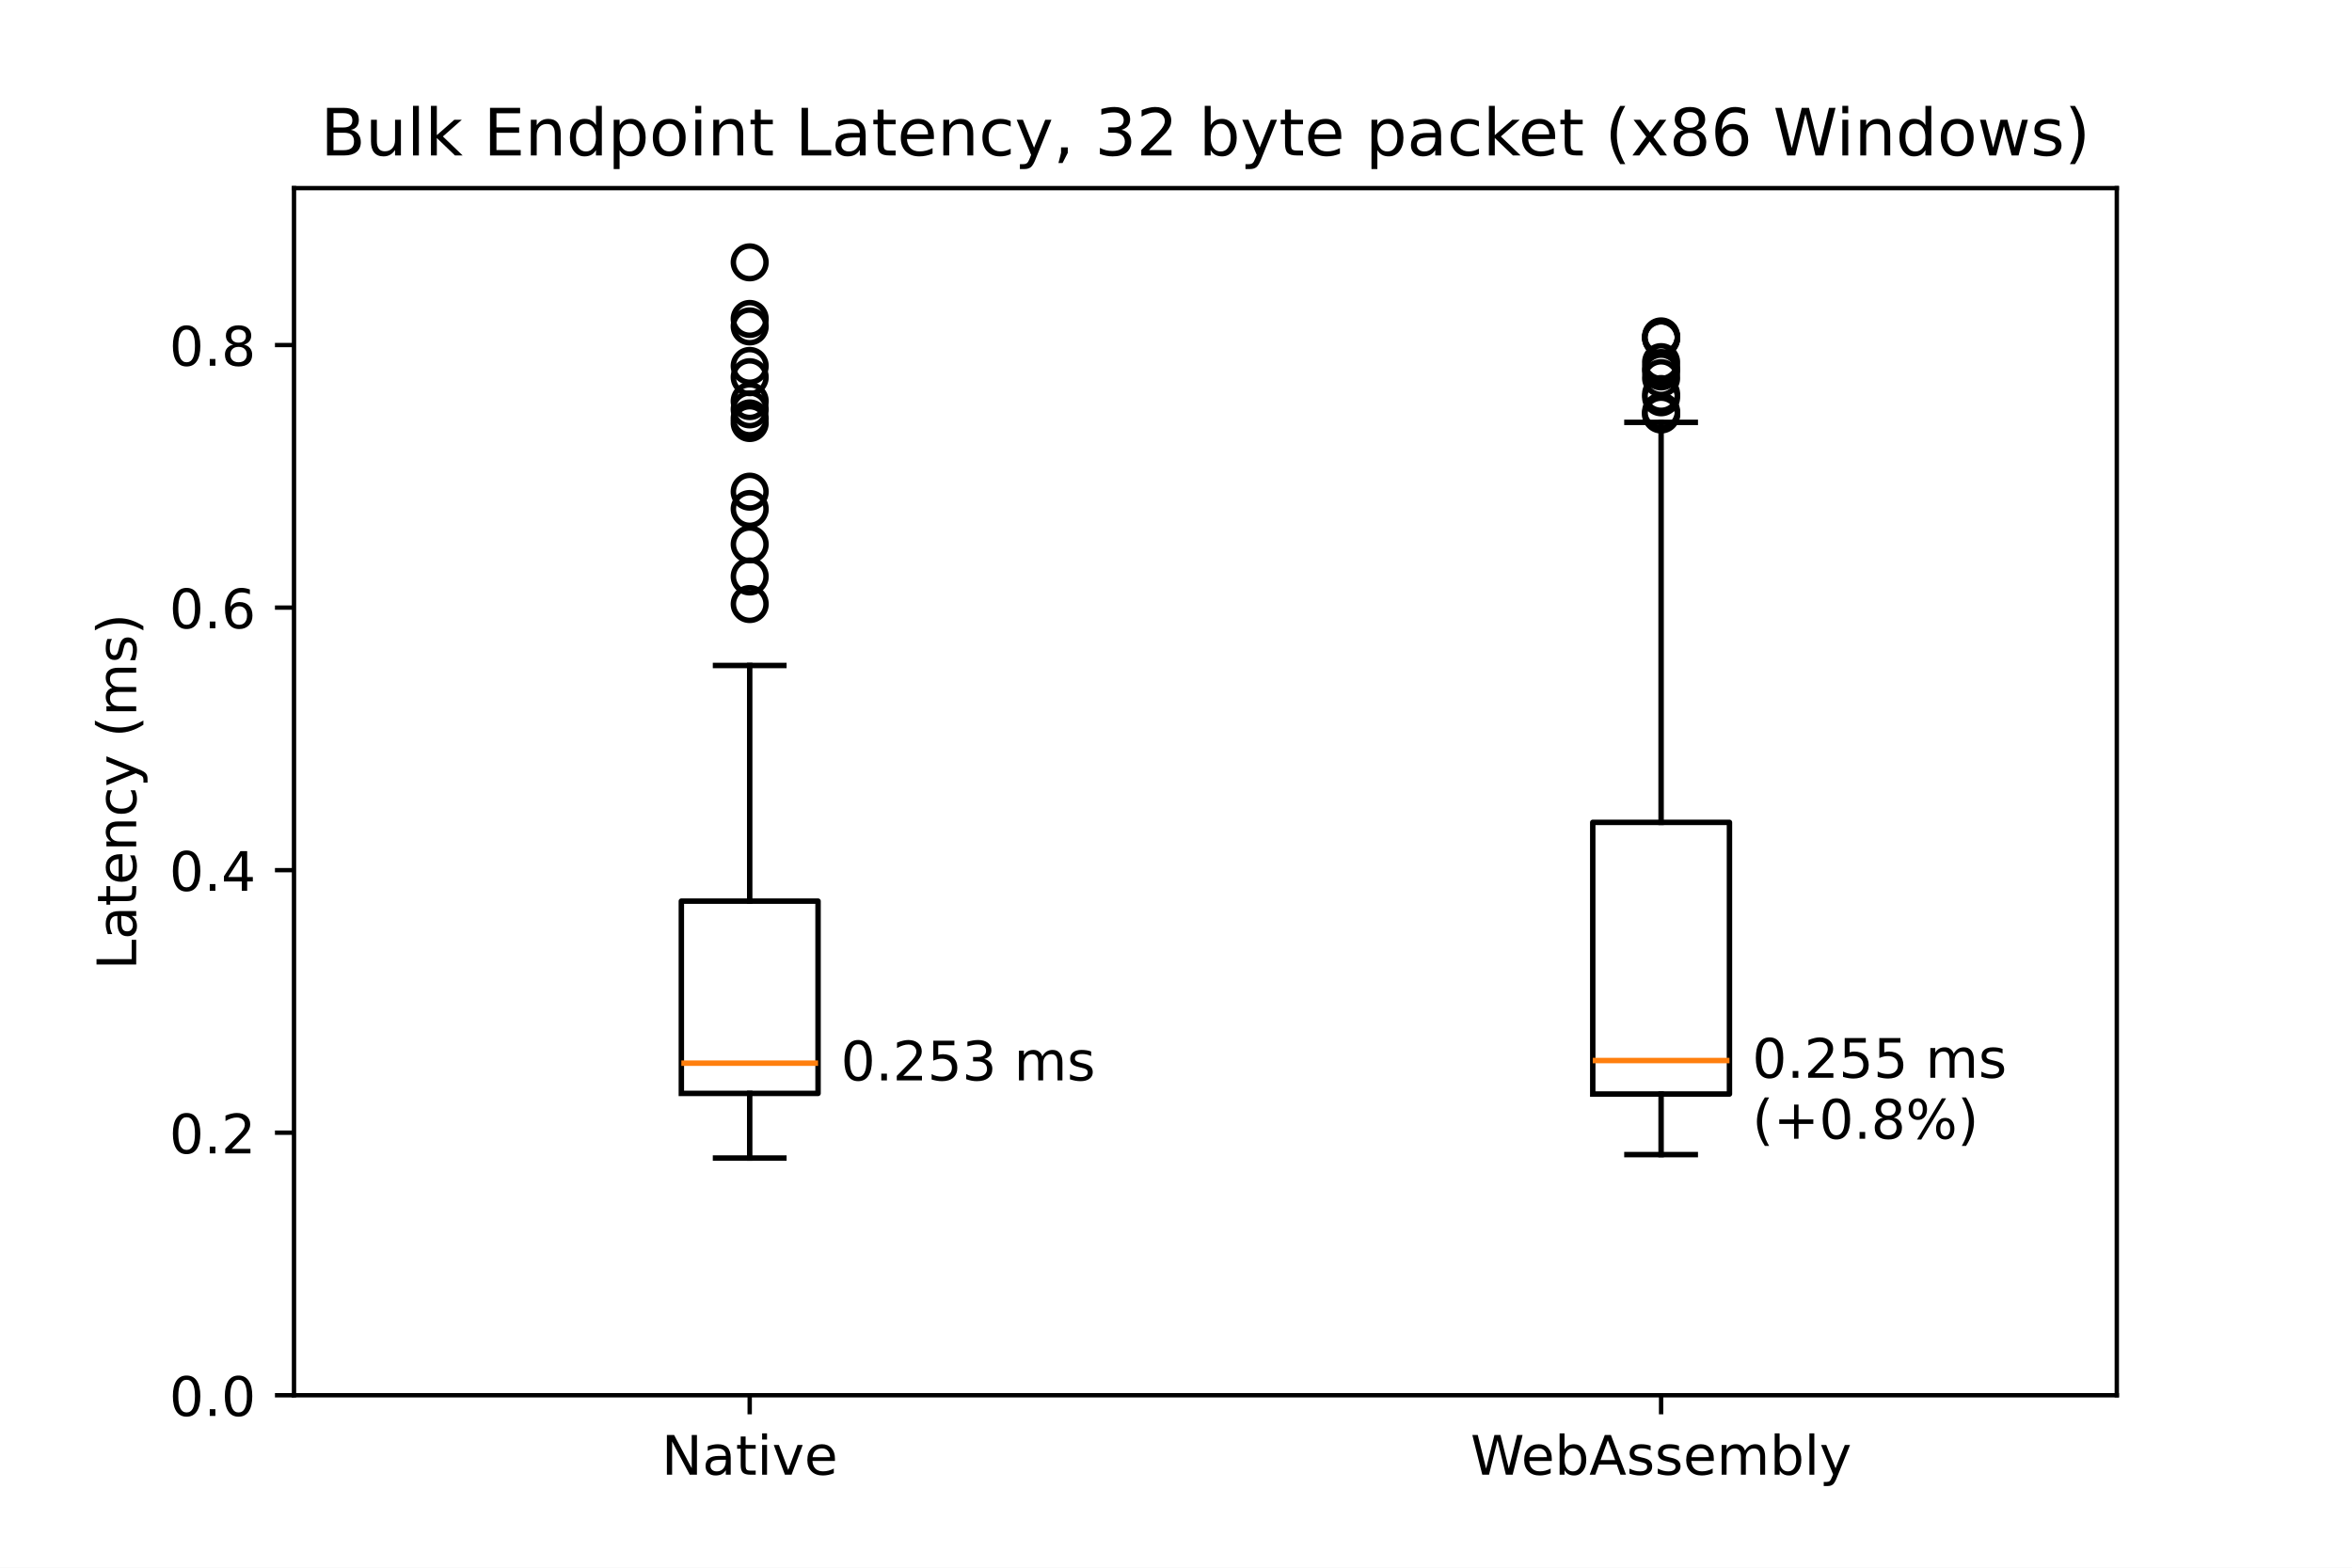
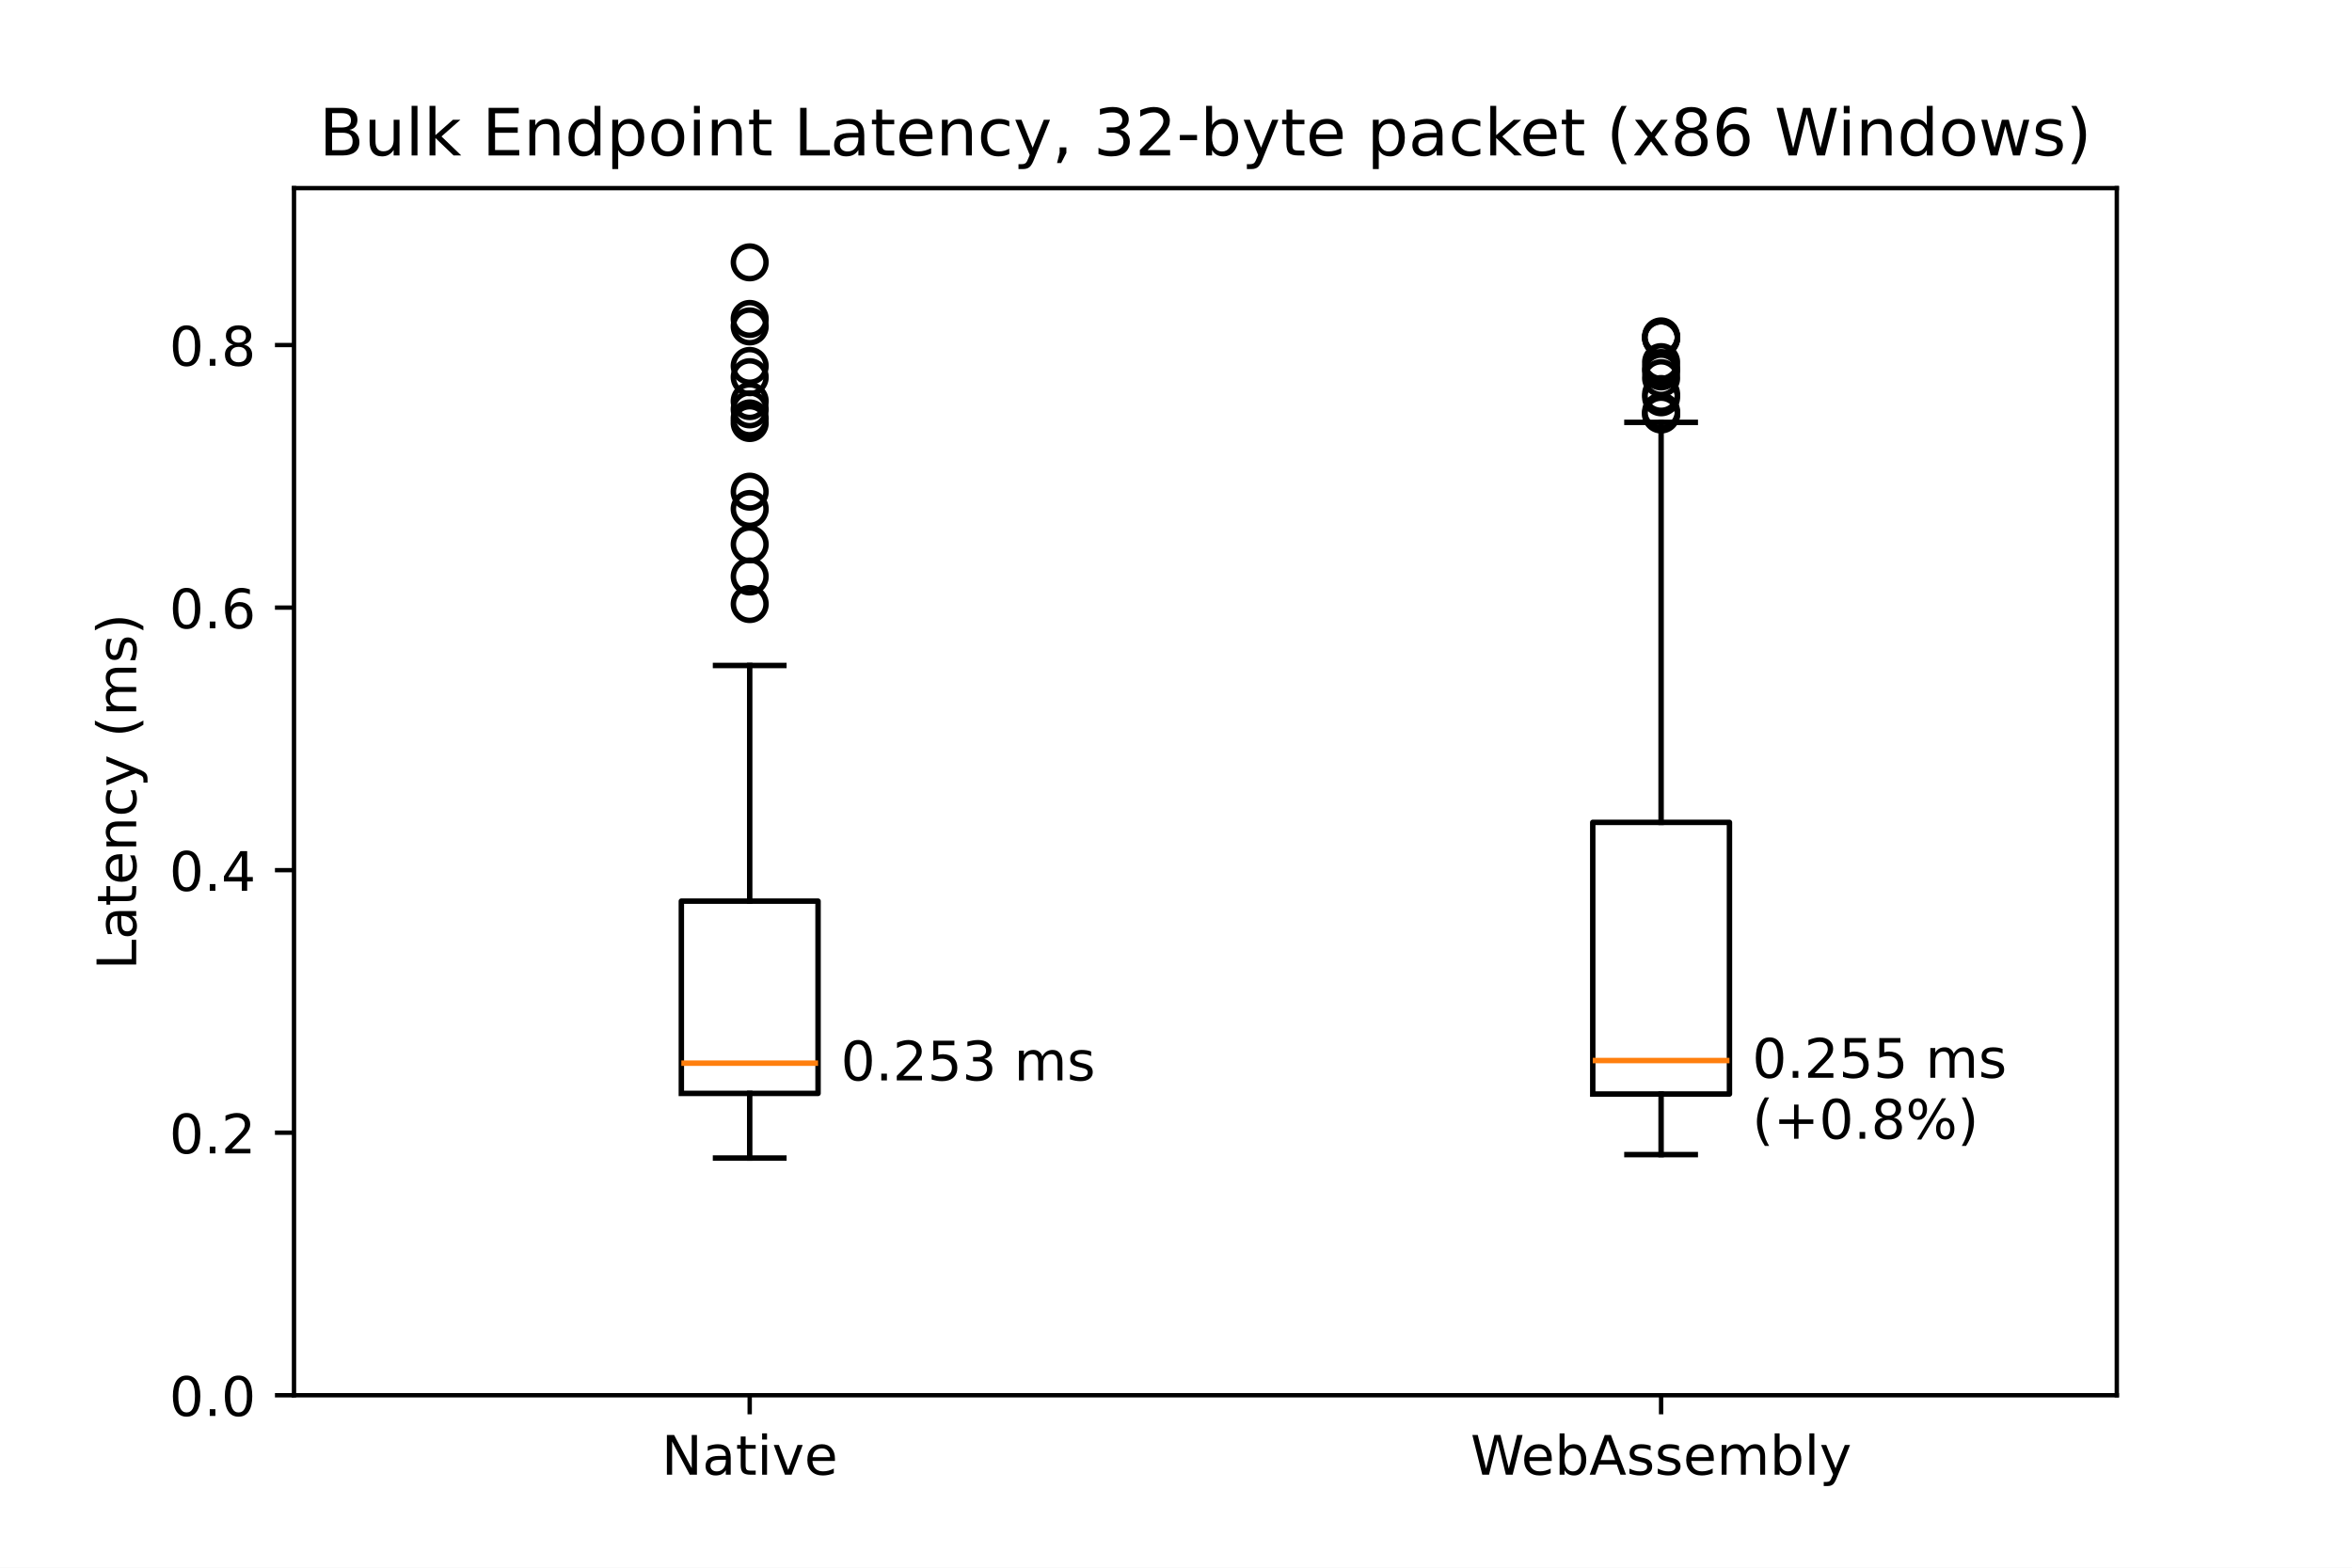
<svg xmlns="http://www.w3.org/2000/svg" xmlns:xlink="http://www.w3.org/1999/xlink" width="432pt" height="288pt" viewBox="0 0 432 288" version="1.1">
  <defs>
    <style type="text/css">*{stroke-linejoin: round; stroke-linecap: butt}</style>
  </defs>
  <g id="figure_1">
    <g id="patch_1">
      <path d="M 0 288  L 432 288  L 432 0  L 0 0  z " style="fill: #ffffff" />
    </g>
    <g id="axes_1">
      <g id="patch_2">
        <path d="M 54 256.32  L 388.8 256.32  L 388.8 34.56  L 54 34.56  z " style="fill: #ffffff" />
      </g>
      <g id="matplotlib.axis_1">
        <g id="xtick_1">
          <g id="line2d_1">
            <defs>
-               <path id="m602e7e65d5" d="M 0 0  L 0 3.5  " style="stroke: #000000; stroke-width: 0.8" />
+               <path id="m7f5ff99512" d="M 0 0  L 0 3.5  " style="stroke: #000000; stroke-width: 0.8" />
            </defs>
            <g>
-               <use xlink:href="#m602e7e65d5" x="137.7" y="256.32" style="stroke: #000000; stroke-width: 0.8" />
+               <use xlink:href="#m7f5ff99512" x="137.7" y="256.32" style="stroke: #000000; stroke-width: 0.8" />
            </g>
          </g>
          <g id="text_1">
            <g transform="translate(121.5102 270.9184) scale(0.1 -0.1)">
              <defs>
                <path id="DejaVuSans-4e" d="M 628 4666  L 1478 4666  L 3547 763  L 3547 4666  L 4159 4666  L 4159 0  L 3309 0  L 1241 3903  L 1241 0  L 628 0  L 628 4666  z " transform="scale(0.015625)" />
                <path id="DejaVuSans-61" d="M 2194 1759  Q 1497 1759 1228 1600  Q 959 1441 959 1056  Q 959 750 1161 570  Q 1363 391 1709 391  Q 2188 391 2477 730  Q 2766 1069 2766 1631  L 2766 1759  L 2194 1759  z M 3341 1997  L 3341 0  L 2766 0  L 2766 531  Q 2569 213 2275 61  Q 1981 -91 1556 -91  Q 1019 -91 701 211  Q 384 513 384 1019  Q 384 1609 779 1909  Q 1175 2209 1959 2209  L 2766 2209  L 2766 2266  Q 2766 2663 2505 2880  Q 2244 3097 1772 3097  Q 1472 3097 1187 3025  Q 903 2953 641 2809  L 641 3341  Q 956 3463 1253 3523  Q 1550 3584 1831 3584  Q 2591 3584 2966 3190  Q 3341 2797 3341 1997  z " transform="scale(0.015625)" />
                <path id="DejaVuSans-74" d="M 1172 4494  L 1172 3500  L 2356 3500  L 2356 3053  L 1172 3053  L 1172 1153  Q 1172 725 1289 603  Q 1406 481 1766 481  L 2356 481  L 2356 0  L 1766 0  Q 1100 0 847 248  Q 594 497 594 1153  L 594 3053  L 172 3053  L 172 3500  L 594 3500  L 594 4494  L 1172 4494  z " transform="scale(0.015625)" />
                <path id="DejaVuSans-69" d="M 603 3500  L 1178 3500  L 1178 0  L 603 0  L 603 3500  z M 603 4863  L 1178 4863  L 1178 4134  L 603 4134  L 603 4863  z " transform="scale(0.015625)" />
                <path id="DejaVuSans-76" d="M 191 3500  L 800 3500  L 1894 563  L 2988 3500  L 3597 3500  L 2284 0  L 1503 0  L 191 3500  z " transform="scale(0.015625)" />
                <path id="DejaVuSans-65" d="M 3597 1894  L 3597 1613  L 953 1613  Q 991 1019 1311 708  Q 1631 397 2203 397  Q 2534 397 2845 478  Q 3156 559 3463 722  L 3463 178  Q 3153 47 2828 -22  Q 2503 -91 2169 -91  Q 1331 -91 842 396  Q 353 884 353 1716  Q 353 2575 817 3079  Q 1281 3584 2069 3584  Q 2775 3584 3186 3129  Q 3597 2675 3597 1894  z M 3022 2063  Q 3016 2534 2758 2815  Q 2500 3097 2075 3097  Q 1594 3097 1305 2825  Q 1016 2553 972 2059  L 3022 2063  z " transform="scale(0.015625)" />
              </defs>
              <use xlink:href="#DejaVuSans-4e" />
              <use xlink:href="#DejaVuSans-61" x="74.805" />
              <use xlink:href="#DejaVuSans-74" x="136.084" />
              <use xlink:href="#DejaVuSans-69" x="175.293" />
              <use xlink:href="#DejaVuSans-76" x="203.076" />
              <use xlink:href="#DejaVuSans-65" x="262.256" />
            </g>
          </g>
        </g>
        <g id="xtick_2">
          <g id="line2d_2">
            <g>
-               <use xlink:href="#m602e7e65d5" x="305.1" y="256.32" style="stroke: #000000; stroke-width: 0.8" />
+               <use xlink:href="#m7f5ff99512" x="305.1" y="256.32" style="stroke: #000000; stroke-width: 0.8" />
            </g>
          </g>
          <g id="text_2">
            <g transform="translate(270.1 270.9184) scale(0.1 -0.1)">
              <defs>
                <path id="DejaVuSans-57" d="M 213 4666  L 850 4666  L 1831 722  L 2809 4666  L 3519 4666  L 4500 722  L 5478 4666  L 6119 4666  L 4947 0  L 4153 0  L 3169 4050  L 2175 0  L 1381 0  L 213 4666  z " transform="scale(0.015625)" />
                <path id="DejaVuSans-62" d="M 3116 1747  Q 3116 2381 2855 2742  Q 2594 3103 2138 3103  Q 1681 3103 1420 2742  Q 1159 2381 1159 1747  Q 1159 1113 1420 752  Q 1681 391 2138 391  Q 2594 391 2855 752  Q 3116 1113 3116 1747  z M 1159 2969  Q 1341 3281 1617 3432  Q 1894 3584 2278 3584  Q 2916 3584 3314 3078  Q 3713 2572 3713 1747  Q 3713 922 3314 415  Q 2916 -91 2278 -91  Q 1894 -91 1617 61  Q 1341 213 1159 525  L 1159 0  L 581 0  L 581 4863  L 1159 4863  L 1159 2969  z " transform="scale(0.015625)" />
                <path id="DejaVuSans-41" d="M 2188 4044  L 1331 1722  L 3047 1722  L 2188 4044  z M 1831 4666  L 2547 4666  L 4325 0  L 3669 0  L 3244 1197  L 1141 1197  L 716 0  L 50 0  L 1831 4666  z " transform="scale(0.015625)" />
                <path id="DejaVuSans-73" d="M 2834 3397  L 2834 2853  Q 2591 2978 2328 3040  Q 2066 3103 1784 3103  Q 1356 3103 1142 2972  Q 928 2841 928 2578  Q 928 2378 1081 2264  Q 1234 2150 1697 2047  L 1894 2003  Q 2506 1872 2764 1633  Q 3022 1394 3022 966  Q 3022 478 2636 193  Q 2250 -91 1575 -91  Q 1294 -91 989 -36  Q 684 19 347 128  L 347 722  Q 666 556 975 473  Q 1284 391 1588 391  Q 1994 391 2212 530  Q 2431 669 2431 922  Q 2431 1156 2273 1281  Q 2116 1406 1581 1522  L 1381 1569  Q 847 1681 609 1914  Q 372 2147 372 2553  Q 372 3047 722 3315  Q 1072 3584 1716 3584  Q 2034 3584 2315 3537  Q 2597 3491 2834 3397  z " transform="scale(0.015625)" />
                <path id="DejaVuSans-6d" d="M 3328 2828  Q 3544 3216 3844 3400  Q 4144 3584 4550 3584  Q 5097 3584 5394 3201  Q 5691 2819 5691 2113  L 5691 0  L 5113 0  L 5113 2094  Q 5113 2597 4934 2840  Q 4756 3084 4391 3084  Q 3944 3084 3684 2787  Q 3425 2491 3425 1978  L 3425 0  L 2847 0  L 2847 2094  Q 2847 2600 2669 2842  Q 2491 3084 2119 3084  Q 1678 3084 1418 2786  Q 1159 2488 1159 1978  L 1159 0  L 581 0  L 581 3500  L 1159 3500  L 1159 2956  Q 1356 3278 1631 3431  Q 1906 3584 2284 3584  Q 2666 3584 2933 3390  Q 3200 3197 3328 2828  z " transform="scale(0.015625)" />
                <path id="DejaVuSans-6c" d="M 603 4863  L 1178 4863  L 1178 0  L 603 0  L 603 4863  z " transform="scale(0.015625)" />
                <path id="DejaVuSans-79" d="M 2059 -325  Q 1816 -950 1584 -1140  Q 1353 -1331 966 -1331  L 506 -1331  L 506 -850  L 844 -850  Q 1081 -850 1212 -737  Q 1344 -625 1503 -206  L 1606 56  L 191 3500  L 800 3500  L 1894 763  L 2988 3500  L 3597 3500  L 2059 -325  z " transform="scale(0.015625)" />
              </defs>
              <use xlink:href="#DejaVuSans-57" />
              <use xlink:href="#DejaVuSans-65" x="93.002" />
              <use xlink:href="#DejaVuSans-62" x="154.525" />
              <use xlink:href="#DejaVuSans-41" x="218.002" />
              <use xlink:href="#DejaVuSans-73" x="286.41" />
              <use xlink:href="#DejaVuSans-73" x="338.51" />
              <use xlink:href="#DejaVuSans-65" x="390.609" />
              <use xlink:href="#DejaVuSans-6d" x="452.133" />
              <use xlink:href="#DejaVuSans-62" x="549.545" />
              <use xlink:href="#DejaVuSans-6c" x="613.021" />
              <use xlink:href="#DejaVuSans-79" x="640.805" />
            </g>
          </g>
        </g>
      </g>
      <g id="matplotlib.axis_2">
        <g id="ytick_1">
          <g id="line2d_3">
            <defs>
-               <path id="m64da345261" d="M 0 0  L -3.5 0  " style="stroke: #000000; stroke-width: 0.8" />
+               <path id="m8a0faf2630" d="M 0 0  L -3.5 0  " style="stroke: #000000; stroke-width: 0.8" />
            </defs>
            <g>
-               <use xlink:href="#m64da345261" x="54" y="256.32" style="stroke: #000000; stroke-width: 0.8" />
+               <use xlink:href="#m8a0faf2630" x="54" y="256.32" style="stroke: #000000; stroke-width: 0.8" />
            </g>
          </g>
          <g id="text_3">
            <g transform="translate(31.09688 260.1192) scale(0.1 -0.1)">
              <defs>
                <path id="DejaVuSans-30" d="M 2034 4250  Q 1547 4250 1301 3770  Q 1056 3291 1056 2328  Q 1056 1369 1301 889  Q 1547 409 2034 409  Q 2525 409 2770 889  Q 3016 1369 3016 2328  Q 3016 3291 2770 3770  Q 2525 4250 2034 4250  z M 2034 4750  Q 2819 4750 3233 4129  Q 3647 3509 3647 2328  Q 3647 1150 3233 529  Q 2819 -91 2034 -91  Q 1250 -91 836 529  Q 422 1150 422 2328  Q 422 3509 836 4129  Q 1250 4750 2034 4750  z " transform="scale(0.015625)" />
                <path id="DejaVuSans-2e" d="M 684 794  L 1344 794  L 1344 0  L 684 0  L 684 794  z " transform="scale(0.015625)" />
              </defs>
              <use xlink:href="#DejaVuSans-30" />
              <use xlink:href="#DejaVuSans-2e" x="63.623" />
              <use xlink:href="#DejaVuSans-30" x="95.41" />
            </g>
          </g>
        </g>
        <g id="ytick_2">
          <g id="line2d_4">
            <g>
-               <use xlink:href="#m64da345261" x="54" y="208.087" style="stroke: #000000; stroke-width: 0.8" />
+               <use xlink:href="#m8a0faf2630" x="54" y="208.087" style="stroke: #000000; stroke-width: 0.8" />
            </g>
          </g>
          <g id="text_4">
            <g transform="translate(31.09688 211.8866) scale(0.1 -0.1)">
              <defs>
                <path id="DejaVuSans-32" d="M 1228 531  L 3431 531  L 3431 0  L 469 0  L 469 531  Q 828 903 1448 1529  Q 2069 2156 2228 2338  Q 2531 2678 2651 2914  Q 2772 3150 2772 3378  Q 2772 3750 2511 3984  Q 2250 4219 1831 4219  Q 1534 4219 1204 4116  Q 875 4013 500 3803  L 500 4441  Q 881 4594 1212 4672  Q 1544 4750 1819 4750  Q 2544 4750 2975 4387  Q 3406 4025 3406 3419  Q 3406 3131 3298 2873  Q 3191 2616 2906 2266  Q 2828 2175 2409 1742  Q 1991 1309 1228 531  z " transform="scale(0.015625)" />
              </defs>
              <use xlink:href="#DejaVuSans-30" />
              <use xlink:href="#DejaVuSans-2e" x="63.623" />
              <use xlink:href="#DejaVuSans-32" x="95.41" />
            </g>
          </g>
        </g>
        <g id="ytick_3">
          <g id="line2d_5">
            <g>
-               <use xlink:href="#m64da345261" x="54" y="159.855" style="stroke: #000000; stroke-width: 0.8" />
+               <use xlink:href="#m8a0faf2630" x="54" y="159.855" style="stroke: #000000; stroke-width: 0.8" />
            </g>
          </g>
          <g id="text_5">
            <g transform="translate(31.09688 163.6539) scale(0.1 -0.1)">
              <defs>
                <path id="DejaVuSans-34" d="M 2419 4116  L 825 1625  L 2419 1625  L 2419 4116  z M 2253 4666  L 3047 4666  L 3047 1625  L 3713 1625  L 3713 1100  L 3047 1100  L 3047 0  L 2419 0  L 2419 1100  L 313 1100  L 313 1709  L 2253 4666  z " transform="scale(0.015625)" />
              </defs>
              <use xlink:href="#DejaVuSans-30" />
              <use xlink:href="#DejaVuSans-2e" x="63.623" />
              <use xlink:href="#DejaVuSans-34" x="95.41" />
            </g>
          </g>
        </g>
        <g id="ytick_4">
          <g id="line2d_6">
            <g>
-               <use xlink:href="#m64da345261" x="54" y="111.622" style="stroke: #000000; stroke-width: 0.8" />
+               <use xlink:href="#m8a0faf2630" x="54" y="111.622" style="stroke: #000000; stroke-width: 0.8" />
            </g>
          </g>
          <g id="text_6">
            <g transform="translate(31.09688 115.4212) scale(0.1 -0.1)">
              <defs>
                <path id="DejaVuSans-36" d="M 2113 2584  Q 1688 2584 1439 2293  Q 1191 2003 1191 1497  Q 1191 994 1439 701  Q 1688 409 2113 409  Q 2538 409 2786 701  Q 3034 994 3034 1497  Q 3034 2003 2786 2293  Q 2538 2584 2113 2584  z M 3366 4563  L 3366 3988  Q 3128 4100 2886 4159  Q 2644 4219 2406 4219  Q 1781 4219 1451 3797  Q 1122 3375 1075 2522  Q 1259 2794 1537 2939  Q 1816 3084 2150 3084  Q 2853 3084 3261 2657  Q 3669 2231 3669 1497  Q 3669 778 3244 343  Q 2819 -91 2113 -91  Q 1303 -91 875 529  Q 447 1150 447 2328  Q 447 3434 972 4092  Q 1497 4750 2381 4750  Q 2619 4750 2861 4703  Q 3103 4656 3366 4563  z " transform="scale(0.015625)" />
              </defs>
              <use xlink:href="#DejaVuSans-30" />
              <use xlink:href="#DejaVuSans-2e" x="63.623" />
              <use xlink:href="#DejaVuSans-36" x="95.41" />
            </g>
          </g>
        </g>
        <g id="ytick_5">
          <g id="line2d_7">
            <g>
-               <use xlink:href="#m64da345261" x="54" y="63.389" style="stroke: #000000; stroke-width: 0.8" />
+               <use xlink:href="#m8a0faf2630" x="54" y="63.389" style="stroke: #000000; stroke-width: 0.8" />
            </g>
          </g>
          <g id="text_7">
            <g transform="translate(31.09688 67.18857) scale(0.1 -0.1)">
              <defs>
                <path id="DejaVuSans-38" d="M 2034 2216  Q 1584 2216 1326 1975  Q 1069 1734 1069 1313  Q 1069 891 1326 650  Q 1584 409 2034 409  Q 2484 409 2743 651  Q 3003 894 3003 1313  Q 3003 1734 2745 1975  Q 2488 2216 2034 2216  z M 1403 2484  Q 997 2584 770 2862  Q 544 3141 544 3541  Q 544 4100 942 4425  Q 1341 4750 2034 4750  Q 2731 4750 3128 4425  Q 3525 4100 3525 3541  Q 3525 3141 3298 2862  Q 3072 2584 2669 2484  Q 3125 2378 3379 2068  Q 3634 1759 3634 1313  Q 3634 634 3220 271  Q 2806 -91 2034 -91  Q 1263 -91 848 271  Q 434 634 434 1313  Q 434 1759 690 2068  Q 947 2378 1403 2484  z M 1172 3481  Q 1172 3119 1398 2916  Q 1625 2713 2034 2713  Q 2441 2713 2670 2916  Q 2900 3119 2900 3481  Q 2900 3844 2670 4047  Q 2441 4250 2034 4250  Q 1625 4250 1398 4047  Q 1172 3844 1172 3481  z " transform="scale(0.015625)" />
              </defs>
              <use xlink:href="#DejaVuSans-30" />
              <use xlink:href="#DejaVuSans-2e" x="63.623" />
              <use xlink:href="#DejaVuSans-38" x="95.41" />
            </g>
          </g>
        </g>
        <g id="text_8">
          <g transform="translate(25.01719 178.1697) rotate(-90) scale(0.1 -0.1)">
            <defs>
              <path id="DejaVuSans-4c" d="M 628 4666  L 1259 4666  L 1259 531  L 3531 531  L 3531 0  L 628 0  L 628 4666  z " transform="scale(0.015625)" />
              <path id="DejaVuSans-6e" d="M 3513 2113  L 3513 0  L 2938 0  L 2938 2094  Q 2938 2591 2744 2837  Q 2550 3084 2163 3084  Q 1697 3084 1428 2787  Q 1159 2491 1159 1978  L 1159 0  L 581 0  L 581 3500  L 1159 3500  L 1159 2956  Q 1366 3272 1645 3428  Q 1925 3584 2291 3584  Q 2894 3584 3203 3211  Q 3513 2838 3513 2113  z " transform="scale(0.015625)" />
              <path id="DejaVuSans-63" d="M 3122 3366  L 3122 2828  Q 2878 2963 2633 3030  Q 2388 3097 2138 3097  Q 1578 3097 1268 2742  Q 959 2388 959 1747  Q 959 1106 1268 751  Q 1578 397 2138 397  Q 2388 397 2633 464  Q 2878 531 3122 666  L 3122 134  Q 2881 22 2623 -34  Q 2366 -91 2075 -91  Q 1284 -91 818 406  Q 353 903 353 1747  Q 353 2603 823 3093  Q 1294 3584 2113 3584  Q 2378 3584 2631 3529  Q 2884 3475 3122 3366  z " transform="scale(0.015625)" />
              <path id="DejaVuSans-20" transform="scale(0.015625)" />
              <path id="DejaVuSans-28" d="M 1984 4856  Q 1566 4138 1362 3434  Q 1159 2731 1159 2009  Q 1159 1288 1364 580  Q 1569 -128 1984 -844  L 1484 -844  Q 1016 -109 783 600  Q 550 1309 550 2009  Q 550 2706 781 3412  Q 1013 4119 1484 4856  L 1984 4856  z " transform="scale(0.015625)" />
              <path id="DejaVuSans-29" d="M 513 4856  L 1013 4856  Q 1481 4119 1714 3412  Q 1947 2706 1947 2009  Q 1947 1309 1714 600  Q 1481 -109 1013 -844  L 513 -844  Q 928 -128 1133 580  Q 1338 1288 1338 2009  Q 1338 2731 1133 3434  Q 928 4138 513 4856  z " transform="scale(0.015625)" />
            </defs>
            <use xlink:href="#DejaVuSans-4c" />
            <use xlink:href="#DejaVuSans-61" x="55.713" />
            <use xlink:href="#DejaVuSans-74" x="116.992" />
            <use xlink:href="#DejaVuSans-65" x="156.201" />
            <use xlink:href="#DejaVuSans-6e" x="217.725" />
            <use xlink:href="#DejaVuSans-63" x="281.104" />
            <use xlink:href="#DejaVuSans-79" x="336.084" />
            <use xlink:href="#DejaVuSans-20" x="395.264" />
            <use xlink:href="#DejaVuSans-28" x="427.051" />
            <use xlink:href="#DejaVuSans-6d" x="466.064" />
            <use xlink:href="#DejaVuSans-73" x="563.477" />
            <use xlink:href="#DejaVuSans-29" x="615.576" />
          </g>
        </g>
      </g>
      <g id="line2d_8">
-         <path d="M 125.145 200.871  L 150.255 200.871  L 150.255 165.546  L 125.145 165.546  L 125.145 200.871  " clip-path="url(#p4dd8804844)" style="fill: none; stroke: #000000; stroke-linecap: square" />
+         <path d="M 125.145 200.871  L 150.255 200.871  L 150.255 165.546  L 125.145 165.546  L 125.145 200.871  " clip-path="url(#pebd26b2647)" style="fill: none; stroke: #000000; stroke-linecap: square" />
      </g>
      <g id="line2d_9">
-         <path d="M 137.7 200.871  L 137.7 212.742  " clip-path="url(#p4dd8804844)" style="fill: none; stroke: #000000; stroke-linecap: square" />
+         <path d="M 137.7 200.871  L 137.7 212.742  " clip-path="url(#pebd26b2647)" style="fill: none; stroke: #000000; stroke-linecap: square" />
      </g>
      <g id="line2d_10">
-         <path d="M 137.7 165.546  L 137.7 122.257  " clip-path="url(#p4dd8804844)" style="fill: none; stroke: #000000; stroke-linecap: square" />
+         <path d="M 137.7 165.546  L 137.7 122.257  " clip-path="url(#pebd26b2647)" style="fill: none; stroke: #000000; stroke-linecap: square" />
      </g>
      <g id="line2d_11">
-         <path d="M 131.423 212.742  L 143.977 212.742  " clip-path="url(#p4dd8804844)" style="fill: none; stroke: #000000; stroke-linecap: square" />
+         <path d="M 131.423 212.742  L 143.977 212.742  " clip-path="url(#pebd26b2647)" style="fill: none; stroke: #000000; stroke-linecap: square" />
      </g>
      <g id="line2d_12">
-         <path d="M 131.423 122.257  L 143.977 122.257  " clip-path="url(#p4dd8804844)" style="fill: none; stroke: #000000; stroke-linecap: square" />
+         <path d="M 131.423 122.257  L 143.977 122.257  " clip-path="url(#pebd26b2647)" style="fill: none; stroke: #000000; stroke-linecap: square" />
      </g>
      <g id="line2d_13">
        <defs>
-           <path id="ma1f1322bd8" d="M 0 3  C 0.796 3 1.559 2.684 2.121 2.121  C 2.684 1.559 3 0.796 3 0  C 3 -0.796 2.684 -1.559 2.121 -2.121  C 1.559 -2.684 0.796 -3 0 -3  C -0.796 -3 -1.559 -2.684 -2.121 -2.121  C -2.684 -1.559 -3 -0.796 -3 0  C -3 0.796 -2.684 1.559 -2.121 2.121  C -1.559 2.684 -0.796 3 0 3  z " style="stroke: #000000" />
+           <path id="m5eddb0c0c2" d="M 0 3  C 0.796 3 1.559 2.684 2.121 2.121  C 2.684 1.559 3 0.796 3 0  C 3 -0.796 2.684 -1.559 2.121 -2.121  C 1.559 -2.684 0.796 -3 0 -3  C -0.796 -3 -1.559 -2.684 -2.121 -2.121  C -2.684 -1.559 -3 -0.796 -3 0  C -3 0.796 -2.684 1.559 -2.121 2.121  C -1.559 2.684 -0.796 3 0 3  z " style="stroke: #000000" />
        </defs>
-         <g clip-path="url(#p4dd8804844)">
-           <use xlink:href="#ma1f1322bd8" x="137.7" y="110.971" style="fill-opacity: 0; stroke: #000000" />
-           <use xlink:href="#ma1f1322bd8" x="137.7" y="105.906" style="fill-opacity: 0; stroke: #000000" />
-           <use xlink:href="#ma1f1322bd8" x="137.7" y="99.998" style="fill-opacity: 0; stroke: #000000" />
-           <use xlink:href="#ma1f1322bd8" x="137.7" y="93.511" style="fill-opacity: 0; stroke: #000000" />
-           <use xlink:href="#ma1f1322bd8" x="137.7" y="90.327" style="fill-opacity: 0; stroke: #000000" />
-           <use xlink:href="#ma1f1322bd8" x="137.7" y="77.714" style="fill-opacity: 0; stroke: #000000" />
-           <use xlink:href="#ma1f1322bd8" x="137.7" y="76.87" style="fill-opacity: 0; stroke: #000000" />
-           <use xlink:href="#ma1f1322bd8" x="137.7" y="75.206" style="fill-opacity: 0; stroke: #000000" />
-           <use xlink:href="#ma1f1322bd8" x="137.7" y="73.687" style="fill-opacity: 0; stroke: #000000" />
-           <use xlink:href="#ma1f1322bd8" x="137.7" y="69.298" style="fill-opacity: 0; stroke: #000000" />
-           <use xlink:href="#ma1f1322bd8" x="137.7" y="67.224" style="fill-opacity: 0; stroke: #000000" />
-           <use xlink:href="#ma1f1322bd8" x="137.7" y="59.965" style="fill-opacity: 0; stroke: #000000" />
-           <use xlink:href="#ma1f1322bd8" x="137.7" y="58.59" style="fill-opacity: 0; stroke: #000000" />
-           <use xlink:href="#ma1f1322bd8" x="137.7" y="48.196" style="fill-opacity: 0; stroke: #000000" />
+         <g clip-path="url(#pebd26b2647)">
+           <use xlink:href="#m5eddb0c0c2" x="137.7" y="110.971" style="fill-opacity: 0; stroke: #000000" />
+           <use xlink:href="#m5eddb0c0c2" x="137.7" y="105.906" style="fill-opacity: 0; stroke: #000000" />
+           <use xlink:href="#m5eddb0c0c2" x="137.7" y="99.998" style="fill-opacity: 0; stroke: #000000" />
+           <use xlink:href="#m5eddb0c0c2" x="137.7" y="93.511" style="fill-opacity: 0; stroke: #000000" />
+           <use xlink:href="#m5eddb0c0c2" x="137.7" y="90.327" style="fill-opacity: 0; stroke: #000000" />
+           <use xlink:href="#m5eddb0c0c2" x="137.7" y="77.714" style="fill-opacity: 0; stroke: #000000" />
+           <use xlink:href="#m5eddb0c0c2" x="137.7" y="76.87" style="fill-opacity: 0; stroke: #000000" />
+           <use xlink:href="#m5eddb0c0c2" x="137.7" y="75.206" style="fill-opacity: 0; stroke: #000000" />
+           <use xlink:href="#m5eddb0c0c2" x="137.7" y="73.687" style="fill-opacity: 0; stroke: #000000" />
+           <use xlink:href="#m5eddb0c0c2" x="137.7" y="69.298" style="fill-opacity: 0; stroke: #000000" />
+           <use xlink:href="#m5eddb0c0c2" x="137.7" y="67.224" style="fill-opacity: 0; stroke: #000000" />
+           <use xlink:href="#m5eddb0c0c2" x="137.7" y="59.965" style="fill-opacity: 0; stroke: #000000" />
+           <use xlink:href="#m5eddb0c0c2" x="137.7" y="58.59" style="fill-opacity: 0; stroke: #000000" />
+           <use xlink:href="#m5eddb0c0c2" x="137.7" y="48.196" style="fill-opacity: 0; stroke: #000000" />
        </g>
      </g>
      <g id="line2d_14">
-         <path d="M 292.545 200.985  L 317.655 200.985  L 317.655 151.076  L 292.545 151.076  L 292.545 200.985  " clip-path="url(#p4dd8804844)" style="fill: none; stroke: #000000; stroke-linecap: square" />
+         <path d="M 292.545 200.985  L 317.655 200.985  L 317.655 151.076  L 292.545 151.076  L 292.545 200.985  " clip-path="url(#pebd26b2647)" style="fill: none; stroke: #000000; stroke-linecap: square" />
      </g>
      <g id="line2d_15">
-         <path d="M 305.1 200.985  L 305.1 212.115  " clip-path="url(#p4dd8804844)" style="fill: none; stroke: #000000; stroke-linecap: square" />
+         <path d="M 305.1 200.985  L 305.1 212.115  " clip-path="url(#pebd26b2647)" style="fill: none; stroke: #000000; stroke-linecap: square" />
      </g>
      <g id="line2d_16">
-         <path d="M 305.1 151.076  L 305.1 77.594  " clip-path="url(#p4dd8804844)" style="fill: none; stroke: #000000; stroke-linecap: square" />
+         <path d="M 305.1 151.076  L 305.1 77.594  " clip-path="url(#pebd26b2647)" style="fill: none; stroke: #000000; stroke-linecap: square" />
      </g>
      <g id="line2d_17">
-         <path d="M 298.822 212.115  L 311.377 212.115  " clip-path="url(#p4dd8804844)" style="fill: none; stroke: #000000; stroke-linecap: square" />
+         <path d="M 298.822 212.115  L 311.377 212.115  " clip-path="url(#pebd26b2647)" style="fill: none; stroke: #000000; stroke-linecap: square" />
      </g>
      <g id="line2d_18">
-         <path d="M 298.822 77.594  L 311.377 77.594  " clip-path="url(#p4dd8804844)" style="fill: none; stroke: #000000; stroke-linecap: square" />
+         <path d="M 298.822 77.594  L 311.377 77.594  " clip-path="url(#pebd26b2647)" style="fill: none; stroke: #000000; stroke-linecap: square" />
      </g>
      <g id="line2d_19">
-         <g clip-path="url(#p4dd8804844)">
-           <use xlink:href="#ma1f1322bd8" x="305.1" y="76.147" style="fill-opacity: 0; stroke: #000000" />
-           <use xlink:href="#ma1f1322bd8" x="305.1" y="75.978" style="fill-opacity: 0; stroke: #000000" />
-           <use xlink:href="#ma1f1322bd8" x="305.1" y="75.592" style="fill-opacity: 0; stroke: #000000" />
-           <use xlink:href="#ma1f1322bd8" x="305.1" y="72.988" style="fill-opacity: 0; stroke: #000000" />
-           <use xlink:href="#ma1f1322bd8" x="305.1" y="72.385" style="fill-opacity: 0; stroke: #000000" />
-           <use xlink:href="#ma1f1322bd8" x="305.1" y="69.467" style="fill-opacity: 0; stroke: #000000" />
-           <use xlink:href="#ma1f1322bd8" x="305.1" y="68.237" style="fill-opacity: 0; stroke: #000000" />
-           <use xlink:href="#ma1f1322bd8" x="305.1" y="67.61" style="fill-opacity: 0; stroke: #000000" />
-           <use xlink:href="#ma1f1322bd8" x="305.1" y="66.524" style="fill-opacity: 0; stroke: #000000" />
-           <use xlink:href="#ma1f1322bd8" x="305.1" y="62.111" style="fill-opacity: 0; stroke: #000000" />
-           <use xlink:href="#ma1f1322bd8" x="305.1" y="62.111" style="fill-opacity: 0; stroke: #000000" />
-           <use xlink:href="#ma1f1322bd8" x="305.1" y="61.918" style="fill-opacity: 0; stroke: #000000" />
-           <use xlink:href="#ma1f1322bd8" x="305.1" y="61.798" style="fill-opacity: 0; stroke: #000000" />
+         <g clip-path="url(#pebd26b2647)">
+           <use xlink:href="#m5eddb0c0c2" x="305.1" y="76.147" style="fill-opacity: 0; stroke: #000000" />
+           <use xlink:href="#m5eddb0c0c2" x="305.1" y="75.978" style="fill-opacity: 0; stroke: #000000" />
+           <use xlink:href="#m5eddb0c0c2" x="305.1" y="75.592" style="fill-opacity: 0; stroke: #000000" />
+           <use xlink:href="#m5eddb0c0c2" x="305.1" y="72.988" style="fill-opacity: 0; stroke: #000000" />
+           <use xlink:href="#m5eddb0c0c2" x="305.1" y="72.385" style="fill-opacity: 0; stroke: #000000" />
+           <use xlink:href="#m5eddb0c0c2" x="305.1" y="69.467" style="fill-opacity: 0; stroke: #000000" />
+           <use xlink:href="#m5eddb0c0c2" x="305.1" y="68.237" style="fill-opacity: 0; stroke: #000000" />
+           <use xlink:href="#m5eddb0c0c2" x="305.1" y="67.61" style="fill-opacity: 0; stroke: #000000" />
+           <use xlink:href="#m5eddb0c0c2" x="305.1" y="66.524" style="fill-opacity: 0; stroke: #000000" />
+           <use xlink:href="#m5eddb0c0c2" x="305.1" y="62.111" style="fill-opacity: 0; stroke: #000000" />
+           <use xlink:href="#m5eddb0c0c2" x="305.1" y="62.111" style="fill-opacity: 0; stroke: #000000" />
+           <use xlink:href="#m5eddb0c0c2" x="305.1" y="61.918" style="fill-opacity: 0; stroke: #000000" />
+           <use xlink:href="#m5eddb0c0c2" x="305.1" y="61.798" style="fill-opacity: 0; stroke: #000000" />
        </g>
      </g>
      <g id="line2d_20">
-         <path d="M 125.145 195.318  L 150.255 195.318  " clip-path="url(#p4dd8804844)" style="fill: none; stroke: #ff7f0e" />
+         <path d="M 125.145 195.318  L 150.255 195.318  " clip-path="url(#pebd26b2647)" style="fill: none; stroke: #ff7f0e" />
      </g>
      <g id="line2d_21">
-         <path d="M 292.545 194.835  L 317.655 194.835  " clip-path="url(#p4dd8804844)" style="fill: none; stroke: #ff7f0e" />
+         <path d="M 292.545 194.835  L 317.655 194.835  " clip-path="url(#pebd26b2647)" style="fill: none; stroke: #ff7f0e" />
      </g>
      <g id="patch_3">
        <path d="M 54 256.32  L 54 34.56  " style="fill: none; stroke: #000000; stroke-width: 0.8; stroke-linejoin: miter; stroke-linecap: square" />
      </g>
      <g id="patch_4">
        <path d="M 388.8 256.32  L 388.8 34.56  " style="fill: none; stroke: #000000; stroke-width: 0.8; stroke-linejoin: miter; stroke-linecap: square" />
      </g>
      <g id="patch_5">
        <path d="M 54 256.32  L 388.8 256.32  " style="fill: none; stroke: #000000; stroke-width: 0.8; stroke-linejoin: miter; stroke-linecap: square" />
      </g>
      <g id="patch_6">
        <path d="M 54 34.56  L 388.8 34.56  " style="fill: none; stroke: #000000; stroke-width: 0.8; stroke-linejoin: miter; stroke-linecap: square" />
      </g>
      <g id="text_9">
        <g transform="translate(154.44 198.481) scale(0.1 -0.1)">
          <defs>
            <path id="DejaVuSans-35" d="M 691 4666  L 3169 4666  L 3169 4134  L 1269 4134  L 1269 2991  Q 1406 3038 1543 3061  Q 1681 3084 1819 3084  Q 2600 3084 3056 2656  Q 3513 2228 3513 1497  Q 3513 744 3044 326  Q 2575 -91 1722 -91  Q 1428 -91 1123 -41  Q 819 9 494 109  L 494 744  Q 775 591 1075 516  Q 1375 441 1709 441  Q 2250 441 2565 725  Q 2881 1009 2881 1497  Q 2881 1984 2565 2268  Q 2250 2553 1709 2553  Q 1456 2553 1204 2497  Q 953 2441 691 2322  L 691 4666  z " transform="scale(0.015625)" />
            <path id="DejaVuSans-33" d="M 2597 2516  Q 3050 2419 3304 2112  Q 3559 1806 3559 1356  Q 3559 666 3084 287  Q 2609 -91 1734 -91  Q 1441 -91 1130 -33  Q 819 25 488 141  L 488 750  Q 750 597 1062 519  Q 1375 441 1716 441  Q 2309 441 2620 675  Q 2931 909 2931 1356  Q 2931 1769 2642 2001  Q 2353 2234 1838 2234  L 1294 2234  L 1294 2753  L 1863 2753  Q 2328 2753 2575 2939  Q 2822 3125 2822 3475  Q 2822 3834 2567 4026  Q 2313 4219 1838 4219  Q 1578 4219 1281 4162  Q 984 4106 628 3988  L 628 4550  Q 988 4650 1302 4700  Q 1616 4750 1894 4750  Q 2613 4750 3031 4423  Q 3450 4097 3450 3541  Q 3450 3153 3228 2886  Q 3006 2619 2597 2516  z " transform="scale(0.015625)" />
          </defs>
          <use xlink:href="#DejaVuSans-30" />
          <use xlink:href="#DejaVuSans-2e" x="63.623" />
          <use xlink:href="#DejaVuSans-32" x="95.41" />
          <use xlink:href="#DejaVuSans-35" x="159.033" />
          <use xlink:href="#DejaVuSans-33" x="222.656" />
          <use xlink:href="#DejaVuSans-20" x="286.279" />
          <use xlink:href="#DejaVuSans-6d" x="318.066" />
          <use xlink:href="#DejaVuSans-73" x="415.479" />
        </g>
      </g>
      <g id="text_10">
        <g transform="translate(321.84 197.9987) scale(0.1 -0.1)">
          <use xlink:href="#DejaVuSans-30" />
          <use xlink:href="#DejaVuSans-2e" x="63.623" />
          <use xlink:href="#DejaVuSans-32" x="95.41" />
          <use xlink:href="#DejaVuSans-35" x="159.033" />
          <use xlink:href="#DejaVuSans-35" x="222.656" />
          <use xlink:href="#DejaVuSans-20" x="286.279" />
          <use xlink:href="#DejaVuSans-6d" x="318.066" />
          <use xlink:href="#DejaVuSans-73" x="415.479" />
        </g>
        <g transform="translate(321.84 209.1965) scale(0.1 -0.1)">
          <defs>
            <path id="DejaVuSans-2b" d="M 2944 4013  L 2944 2272  L 4684 2272  L 4684 1741  L 2944 1741  L 2944 0  L 2419 0  L 2419 1741  L 678 1741  L 678 2272  L 2419 2272  L 2419 4013  L 2944 4013  z " transform="scale(0.015625)" />
            <path id="DejaVuSans-25" d="M 4653 2053  Q 4381 2053 4226 1822  Q 4072 1591 4072 1178  Q 4072 772 4226 539  Q 4381 306 4653 306  Q 4919 306 5073 539  Q 5228 772 5228 1178  Q 5228 1588 5073 1820  Q 4919 2053 4653 2053  z M 4653 2450  Q 5147 2450 5437 2106  Q 5728 1763 5728 1178  Q 5728 594 5436 251  Q 5144 -91 4653 -91  Q 4153 -91 3862 251  Q 3572 594 3572 1178  Q 3572 1766 3864 2108  Q 4156 2450 4653 2450  z M 1428 4353  Q 1159 4353 1004 4120  Q 850 3888 850 3481  Q 850 3069 1003 2837  Q 1156 2606 1428 2606  Q 1700 2606 1854 2837  Q 2009 3069 2009 3481  Q 2009 3884 1853 4118  Q 1697 4353 1428 4353  z M 4250 4750  L 4750 4750  L 1831 -91  L 1331 -91  L 4250 4750  z M 1428 4750  Q 1922 4750 2215 4408  Q 2509 4066 2509 3481  Q 2509 2891 2217 2550  Q 1925 2209 1428 2209  Q 931 2209 642 2551  Q 353 2894 353 3481  Q 353 4063 643 4406  Q 934 4750 1428 4750  z " transform="scale(0.015625)" />
          </defs>
          <use xlink:href="#DejaVuSans-28" />
          <use xlink:href="#DejaVuSans-2b" x="39.014" />
          <use xlink:href="#DejaVuSans-30" x="122.803" />
          <use xlink:href="#DejaVuSans-2e" x="186.426" />
          <use xlink:href="#DejaVuSans-38" x="218.213" />
          <use xlink:href="#DejaVuSans-25" x="281.836" />
          <use xlink:href="#DejaVuSans-29" x="376.855" />
        </g>
      </g>
      <g id="text_11">
-         <g transform="translate(58.89 28.56) scale(0.12 -0.12)">
+         <g transform="translate(58.63219 28.56) scale(0.12 -0.12)">
          <defs>
            <path id="DejaVuSans-42" d="M 1259 2228  L 1259 519  L 2272 519  Q 2781 519 3026 730  Q 3272 941 3272 1375  Q 3272 1813 3026 2020  Q 2781 2228 2272 2228  L 1259 2228  z M 1259 4147  L 1259 2741  L 2194 2741  Q 2656 2741 2882 2914  Q 3109 3088 3109 3444  Q 3109 3797 2882 3972  Q 2656 4147 2194 4147  L 1259 4147  z M 628 4666  L 2241 4666  Q 2963 4666 3353 4366  Q 3744 4066 3744 3513  Q 3744 3084 3544 2831  Q 3344 2578 2956 2516  Q 3422 2416 3680 2098  Q 3938 1781 3938 1306  Q 3938 681 3513 340  Q 3088 0 2303 0  L 628 0  L 628 4666  z " transform="scale(0.015625)" />
            <path id="DejaVuSans-75" d="M 544 1381  L 544 3500  L 1119 3500  L 1119 1403  Q 1119 906 1312 657  Q 1506 409 1894 409  Q 2359 409 2629 706  Q 2900 1003 2900 1516  L 2900 3500  L 3475 3500  L 3475 0  L 2900 0  L 2900 538  Q 2691 219 2414 64  Q 2138 -91 1772 -91  Q 1169 -91 856 284  Q 544 659 544 1381  z M 1991 3584  L 1991 3584  z " transform="scale(0.015625)" />
            <path id="DejaVuSans-6b" d="M 581 4863  L 1159 4863  L 1159 1991  L 2875 3500  L 3609 3500  L 1753 1863  L 3688 0  L 2938 0  L 1159 1709  L 1159 0  L 581 0  L 581 4863  z " transform="scale(0.015625)" />
            <path id="DejaVuSans-45" d="M 628 4666  L 3578 4666  L 3578 4134  L 1259 4134  L 1259 2753  L 3481 2753  L 3481 2222  L 1259 2222  L 1259 531  L 3634 531  L 3634 0  L 628 0  L 628 4666  z " transform="scale(0.015625)" />
            <path id="DejaVuSans-64" d="M 2906 2969  L 2906 4863  L 3481 4863  L 3481 0  L 2906 0  L 2906 525  Q 2725 213 2448 61  Q 2172 -91 1784 -91  Q 1150 -91 751 415  Q 353 922 353 1747  Q 353 2572 751 3078  Q 1150 3584 1784 3584  Q 2172 3584 2448 3432  Q 2725 3281 2906 2969  z M 947 1747  Q 947 1113 1208 752  Q 1469 391 1925 391  Q 2381 391 2643 752  Q 2906 1113 2906 1747  Q 2906 2381 2643 2742  Q 2381 3103 1925 3103  Q 1469 3103 1208 2742  Q 947 2381 947 1747  z " transform="scale(0.015625)" />
            <path id="DejaVuSans-70" d="M 1159 525  L 1159 -1331  L 581 -1331  L 581 3500  L 1159 3500  L 1159 2969  Q 1341 3281 1617 3432  Q 1894 3584 2278 3584  Q 2916 3584 3314 3078  Q 3713 2572 3713 1747  Q 3713 922 3314 415  Q 2916 -91 2278 -91  Q 1894 -91 1617 61  Q 1341 213 1159 525  z M 3116 1747  Q 3116 2381 2855 2742  Q 2594 3103 2138 3103  Q 1681 3103 1420 2742  Q 1159 2381 1159 1747  Q 1159 1113 1420 752  Q 1681 391 2138 391  Q 2594 391 2855 752  Q 3116 1113 3116 1747  z " transform="scale(0.015625)" />
            <path id="DejaVuSans-6f" d="M 1959 3097  Q 1497 3097 1228 2736  Q 959 2375 959 1747  Q 959 1119 1226 758  Q 1494 397 1959 397  Q 2419 397 2687 759  Q 2956 1122 2956 1747  Q 2956 2369 2687 2733  Q 2419 3097 1959 3097  z M 1959 3584  Q 2709 3584 3137 3096  Q 3566 2609 3566 1747  Q 3566 888 3137 398  Q 2709 -91 1959 -91  Q 1206 -91 779 398  Q 353 888 353 1747  Q 353 2609 779 3096  Q 1206 3584 1959 3584  z " transform="scale(0.015625)" />
            <path id="DejaVuSans-2c" d="M 750 794  L 1409 794  L 1409 256  L 897 -744  L 494 -744  L 750 256  L 750 794  z " transform="scale(0.015625)" />
+             <path id="DejaVuSans-2d" d="M 313 2009  L 1997 2009  L 1997 1497  L 313 1497  L 313 2009  z " transform="scale(0.015625)" />
            <path id="DejaVuSans-78" d="M 3513 3500  L 2247 1797  L 3578 0  L 2900 0  L 1881 1375  L 863 0  L 184 0  L 1544 1831  L 300 3500  L 978 3500  L 1906 2253  L 2834 3500  L 3513 3500  z " transform="scale(0.015625)" />
            <path id="DejaVuSans-77" d="M 269 3500  L 844 3500  L 1563 769  L 2278 3500  L 2956 3500  L 3675 769  L 4391 3500  L 4966 3500  L 4050 0  L 3372 0  L 2619 2869  L 1863 0  L 1184 0  L 269 3500  z " transform="scale(0.015625)" />
          </defs>
          <use xlink:href="#DejaVuSans-42" />
          <use xlink:href="#DejaVuSans-75" x="68.604" />
          <use xlink:href="#DejaVuSans-6c" x="131.982" />
          <use xlink:href="#DejaVuSans-6b" x="159.766" />
          <use xlink:href="#DejaVuSans-20" x="217.676" />
          <use xlink:href="#DejaVuSans-45" x="249.463" />
          <use xlink:href="#DejaVuSans-6e" x="312.646" />
          <use xlink:href="#DejaVuSans-64" x="376.025" />
          <use xlink:href="#DejaVuSans-70" x="439.502" />
          <use xlink:href="#DejaVuSans-6f" x="502.979" />
          <use xlink:href="#DejaVuSans-69" x="564.16" />
          <use xlink:href="#DejaVuSans-6e" x="591.943" />
          <use xlink:href="#DejaVuSans-74" x="655.322" />
          <use xlink:href="#DejaVuSans-20" x="694.531" />
          <use xlink:href="#DejaVuSans-4c" x="726.318" />
          <use xlink:href="#DejaVuSans-61" x="782.031" />
          <use xlink:href="#DejaVuSans-74" x="843.311" />
          <use xlink:href="#DejaVuSans-65" x="882.52" />
          <use xlink:href="#DejaVuSans-6e" x="944.043" />
          <use xlink:href="#DejaVuSans-63" x="1007.422" />
          <use xlink:href="#DejaVuSans-79" x="1062.402" />
          <use xlink:href="#DejaVuSans-2c" x="1121.582" />
          <use xlink:href="#DejaVuSans-20" x="1153.369" />
          <use xlink:href="#DejaVuSans-33" x="1185.156" />
          <use xlink:href="#DejaVuSans-32" x="1248.779" />
-           <use xlink:href="#DejaVuSans-20" x="1312.402" />
-           <use xlink:href="#DejaVuSans-62" x="1344.189" />
-           <use xlink:href="#DejaVuSans-79" x="1407.666" />
-           <use xlink:href="#DejaVuSans-74" x="1466.846" />
-           <use xlink:href="#DejaVuSans-65" x="1506.055" />
-           <use xlink:href="#DejaVuSans-20" x="1567.578" />
-           <use xlink:href="#DejaVuSans-70" x="1599.365" />
-           <use xlink:href="#DejaVuSans-61" x="1662.842" />
-           <use xlink:href="#DejaVuSans-63" x="1724.121" />
-           <use xlink:href="#DejaVuSans-6b" x="1779.102" />
-           <use xlink:href="#DejaVuSans-65" x="1833.387" />
-           <use xlink:href="#DejaVuSans-74" x="1894.91" />
-           <use xlink:href="#DejaVuSans-20" x="1934.119" />
-           <use xlink:href="#DejaVuSans-28" x="1965.906" />
-           <use xlink:href="#DejaVuSans-78" x="2004.92" />
-           <use xlink:href="#DejaVuSans-38" x="2064.1" />
-           <use xlink:href="#DejaVuSans-36" x="2127.723" />
-           <use xlink:href="#DejaVuSans-20" x="2191.346" />
-           <use xlink:href="#DejaVuSans-57" x="2223.133" />
-           <use xlink:href="#DejaVuSans-69" x="2319.76" />
-           <use xlink:href="#DejaVuSans-6e" x="2347.543" />
-           <use xlink:href="#DejaVuSans-64" x="2410.922" />
-           <use xlink:href="#DejaVuSans-6f" x="2474.398" />
-           <use xlink:href="#DejaVuSans-77" x="2535.58" />
-           <use xlink:href="#DejaVuSans-73" x="2617.367" />
-           <use xlink:href="#DejaVuSans-29" x="2669.467" />
+           <use xlink:href="#DejaVuSans-2d" x="1312.402" />
+           <use xlink:href="#DejaVuSans-62" x="1348.486" />
+           <use xlink:href="#DejaVuSans-79" x="1411.963" />
+           <use xlink:href="#DejaVuSans-74" x="1471.143" />
+           <use xlink:href="#DejaVuSans-65" x="1510.352" />
+           <use xlink:href="#DejaVuSans-20" x="1571.875" />
+           <use xlink:href="#DejaVuSans-70" x="1603.662" />
+           <use xlink:href="#DejaVuSans-61" x="1667.139" />
+           <use xlink:href="#DejaVuSans-63" x="1728.418" />
+           <use xlink:href="#DejaVuSans-6b" x="1783.398" />
+           <use xlink:href="#DejaVuSans-65" x="1837.684" />
+           <use xlink:href="#DejaVuSans-74" x="1899.207" />
+           <use xlink:href="#DejaVuSans-20" x="1938.416" />
+           <use xlink:href="#DejaVuSans-28" x="1970.203" />
+           <use xlink:href="#DejaVuSans-78" x="2009.217" />
+           <use xlink:href="#DejaVuSans-38" x="2068.396" />
+           <use xlink:href="#DejaVuSans-36" x="2132.02" />
+           <use xlink:href="#DejaVuSans-20" x="2195.643" />
+           <use xlink:href="#DejaVuSans-57" x="2227.43" />
+           <use xlink:href="#DejaVuSans-69" x="2324.057" />
+           <use xlink:href="#DejaVuSans-6e" x="2351.84" />
+           <use xlink:href="#DejaVuSans-64" x="2415.219" />
+           <use xlink:href="#DejaVuSans-6f" x="2478.695" />
+           <use xlink:href="#DejaVuSans-77" x="2539.877" />
+           <use xlink:href="#DejaVuSans-73" x="2621.664" />
+           <use xlink:href="#DejaVuSans-29" x="2673.764" />
        </g>
      </g>
    </g>
  </g>
  <defs>
-     <clipPath id="p4dd8804844">
+     <clipPath id="pebd26b2647">
      <rect x="54" y="34.56" width="334.8" height="221.76" />
    </clipPath>
  </defs>
</svg>
